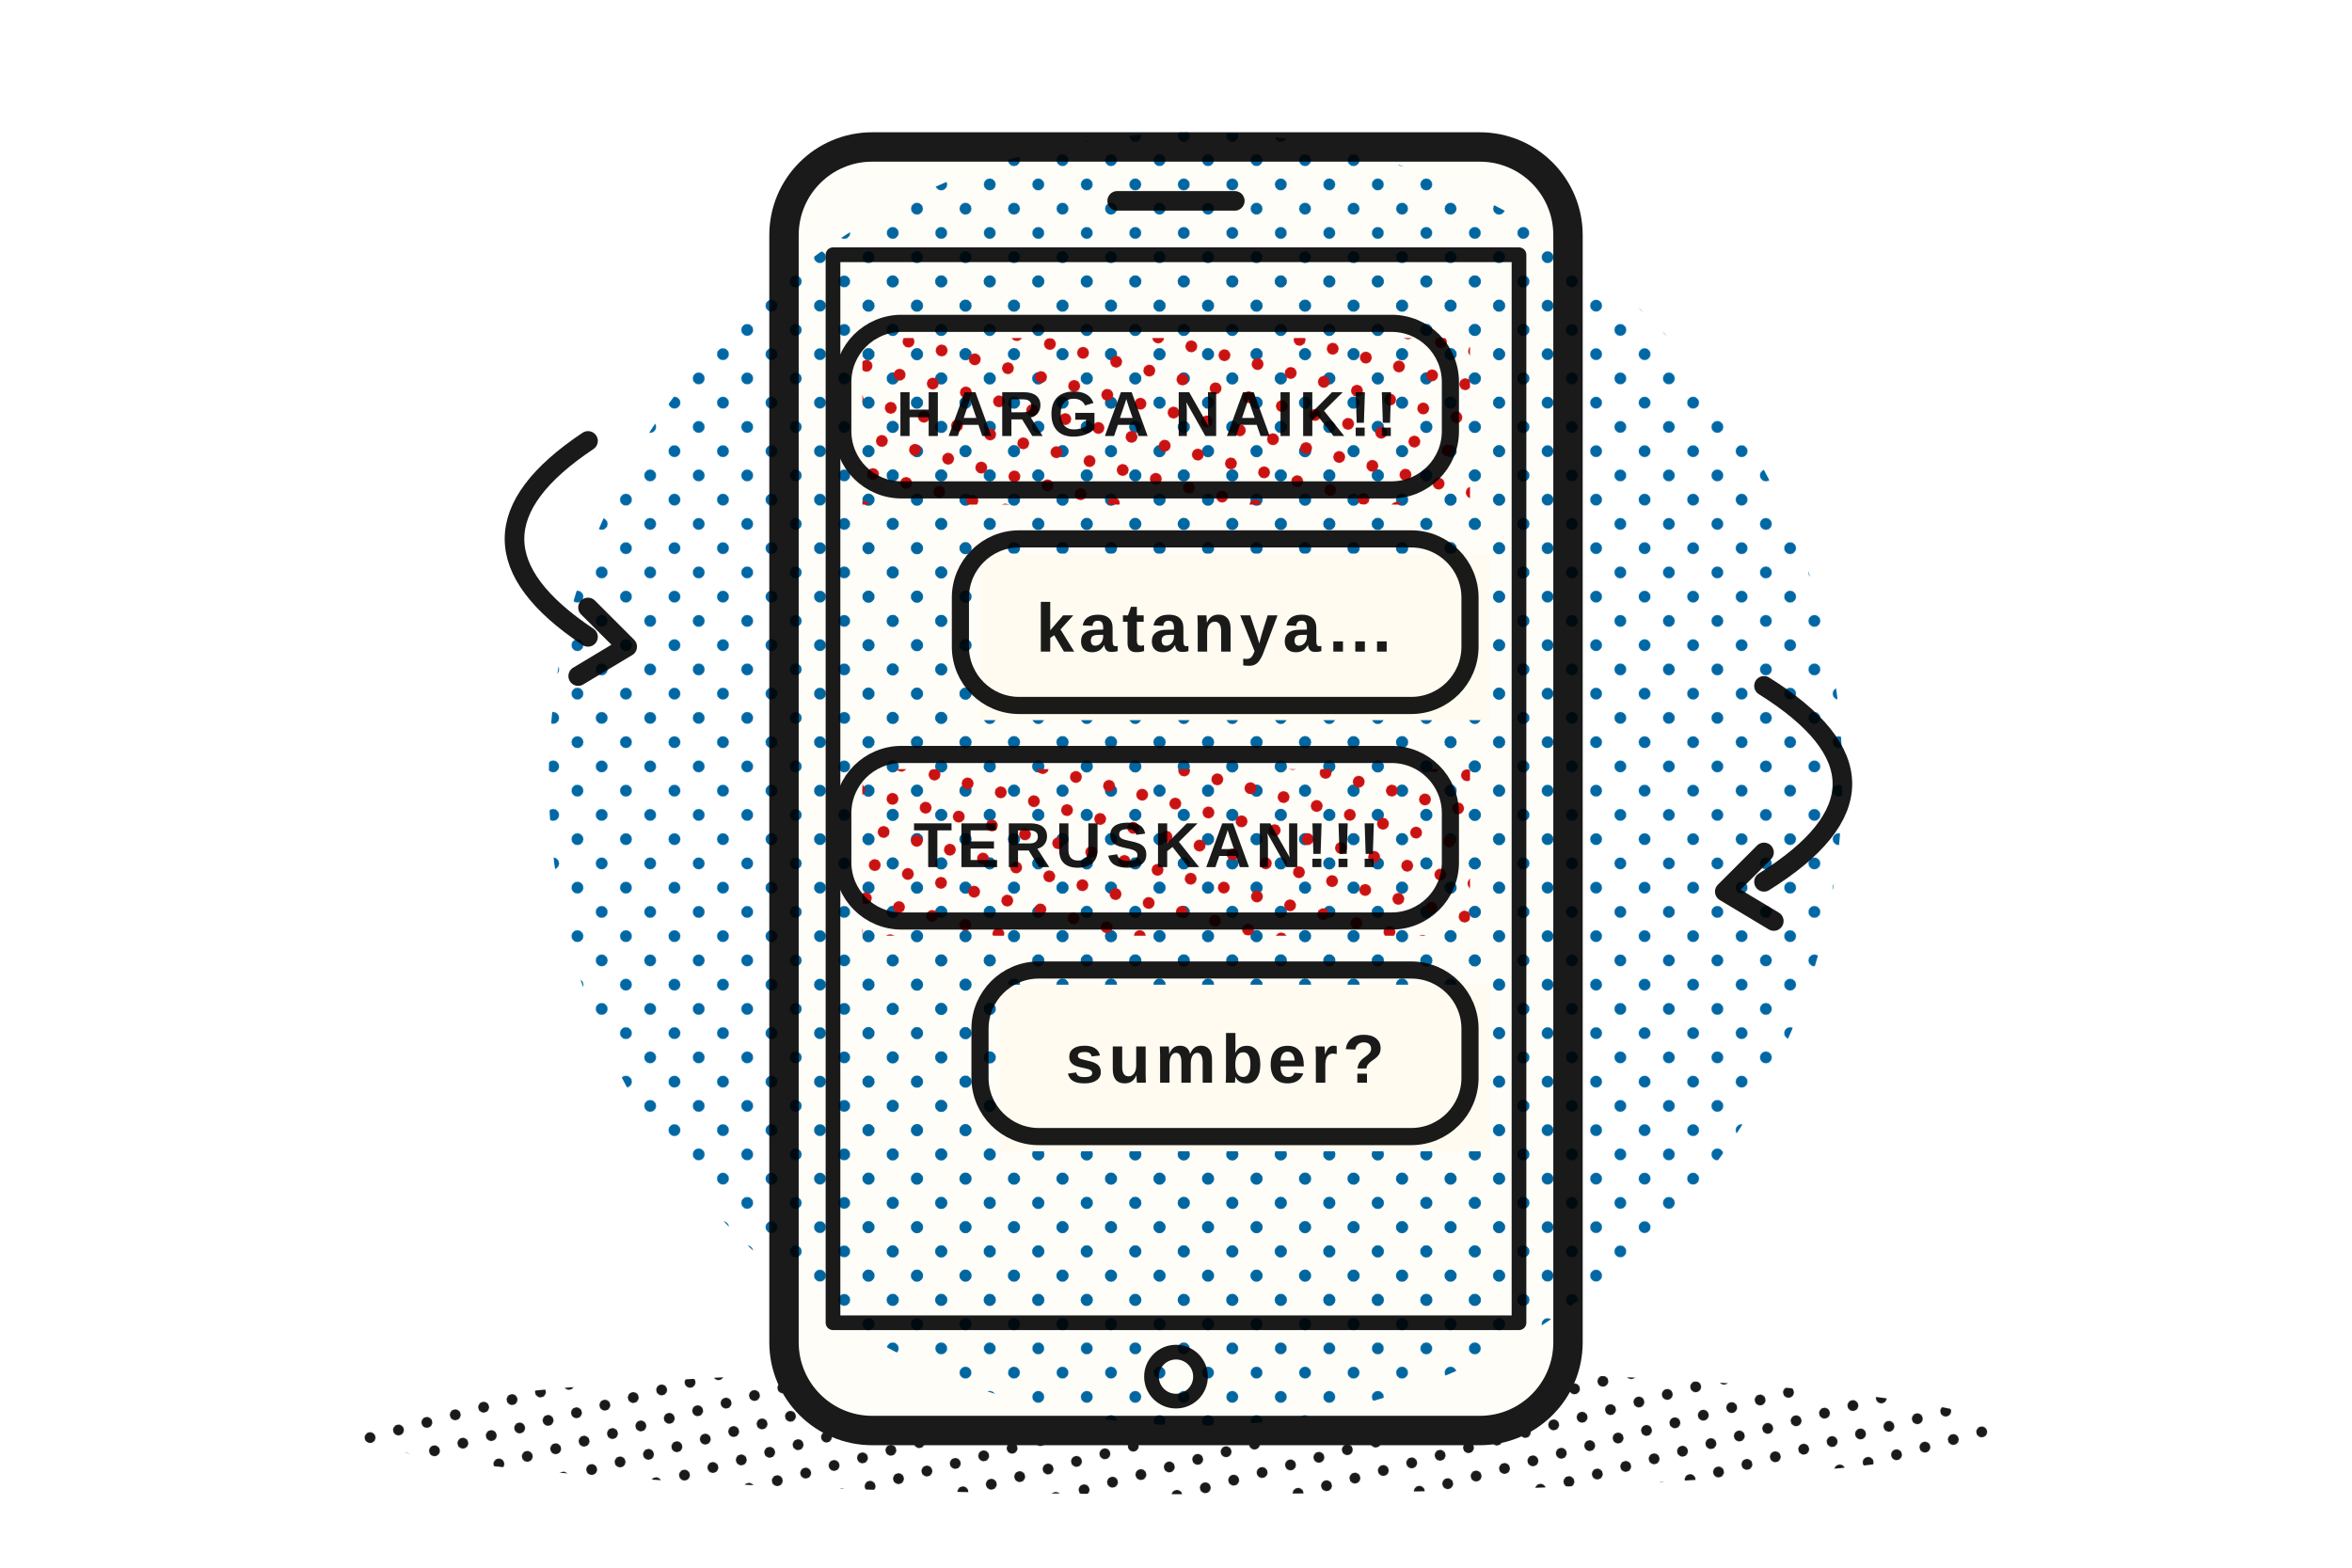
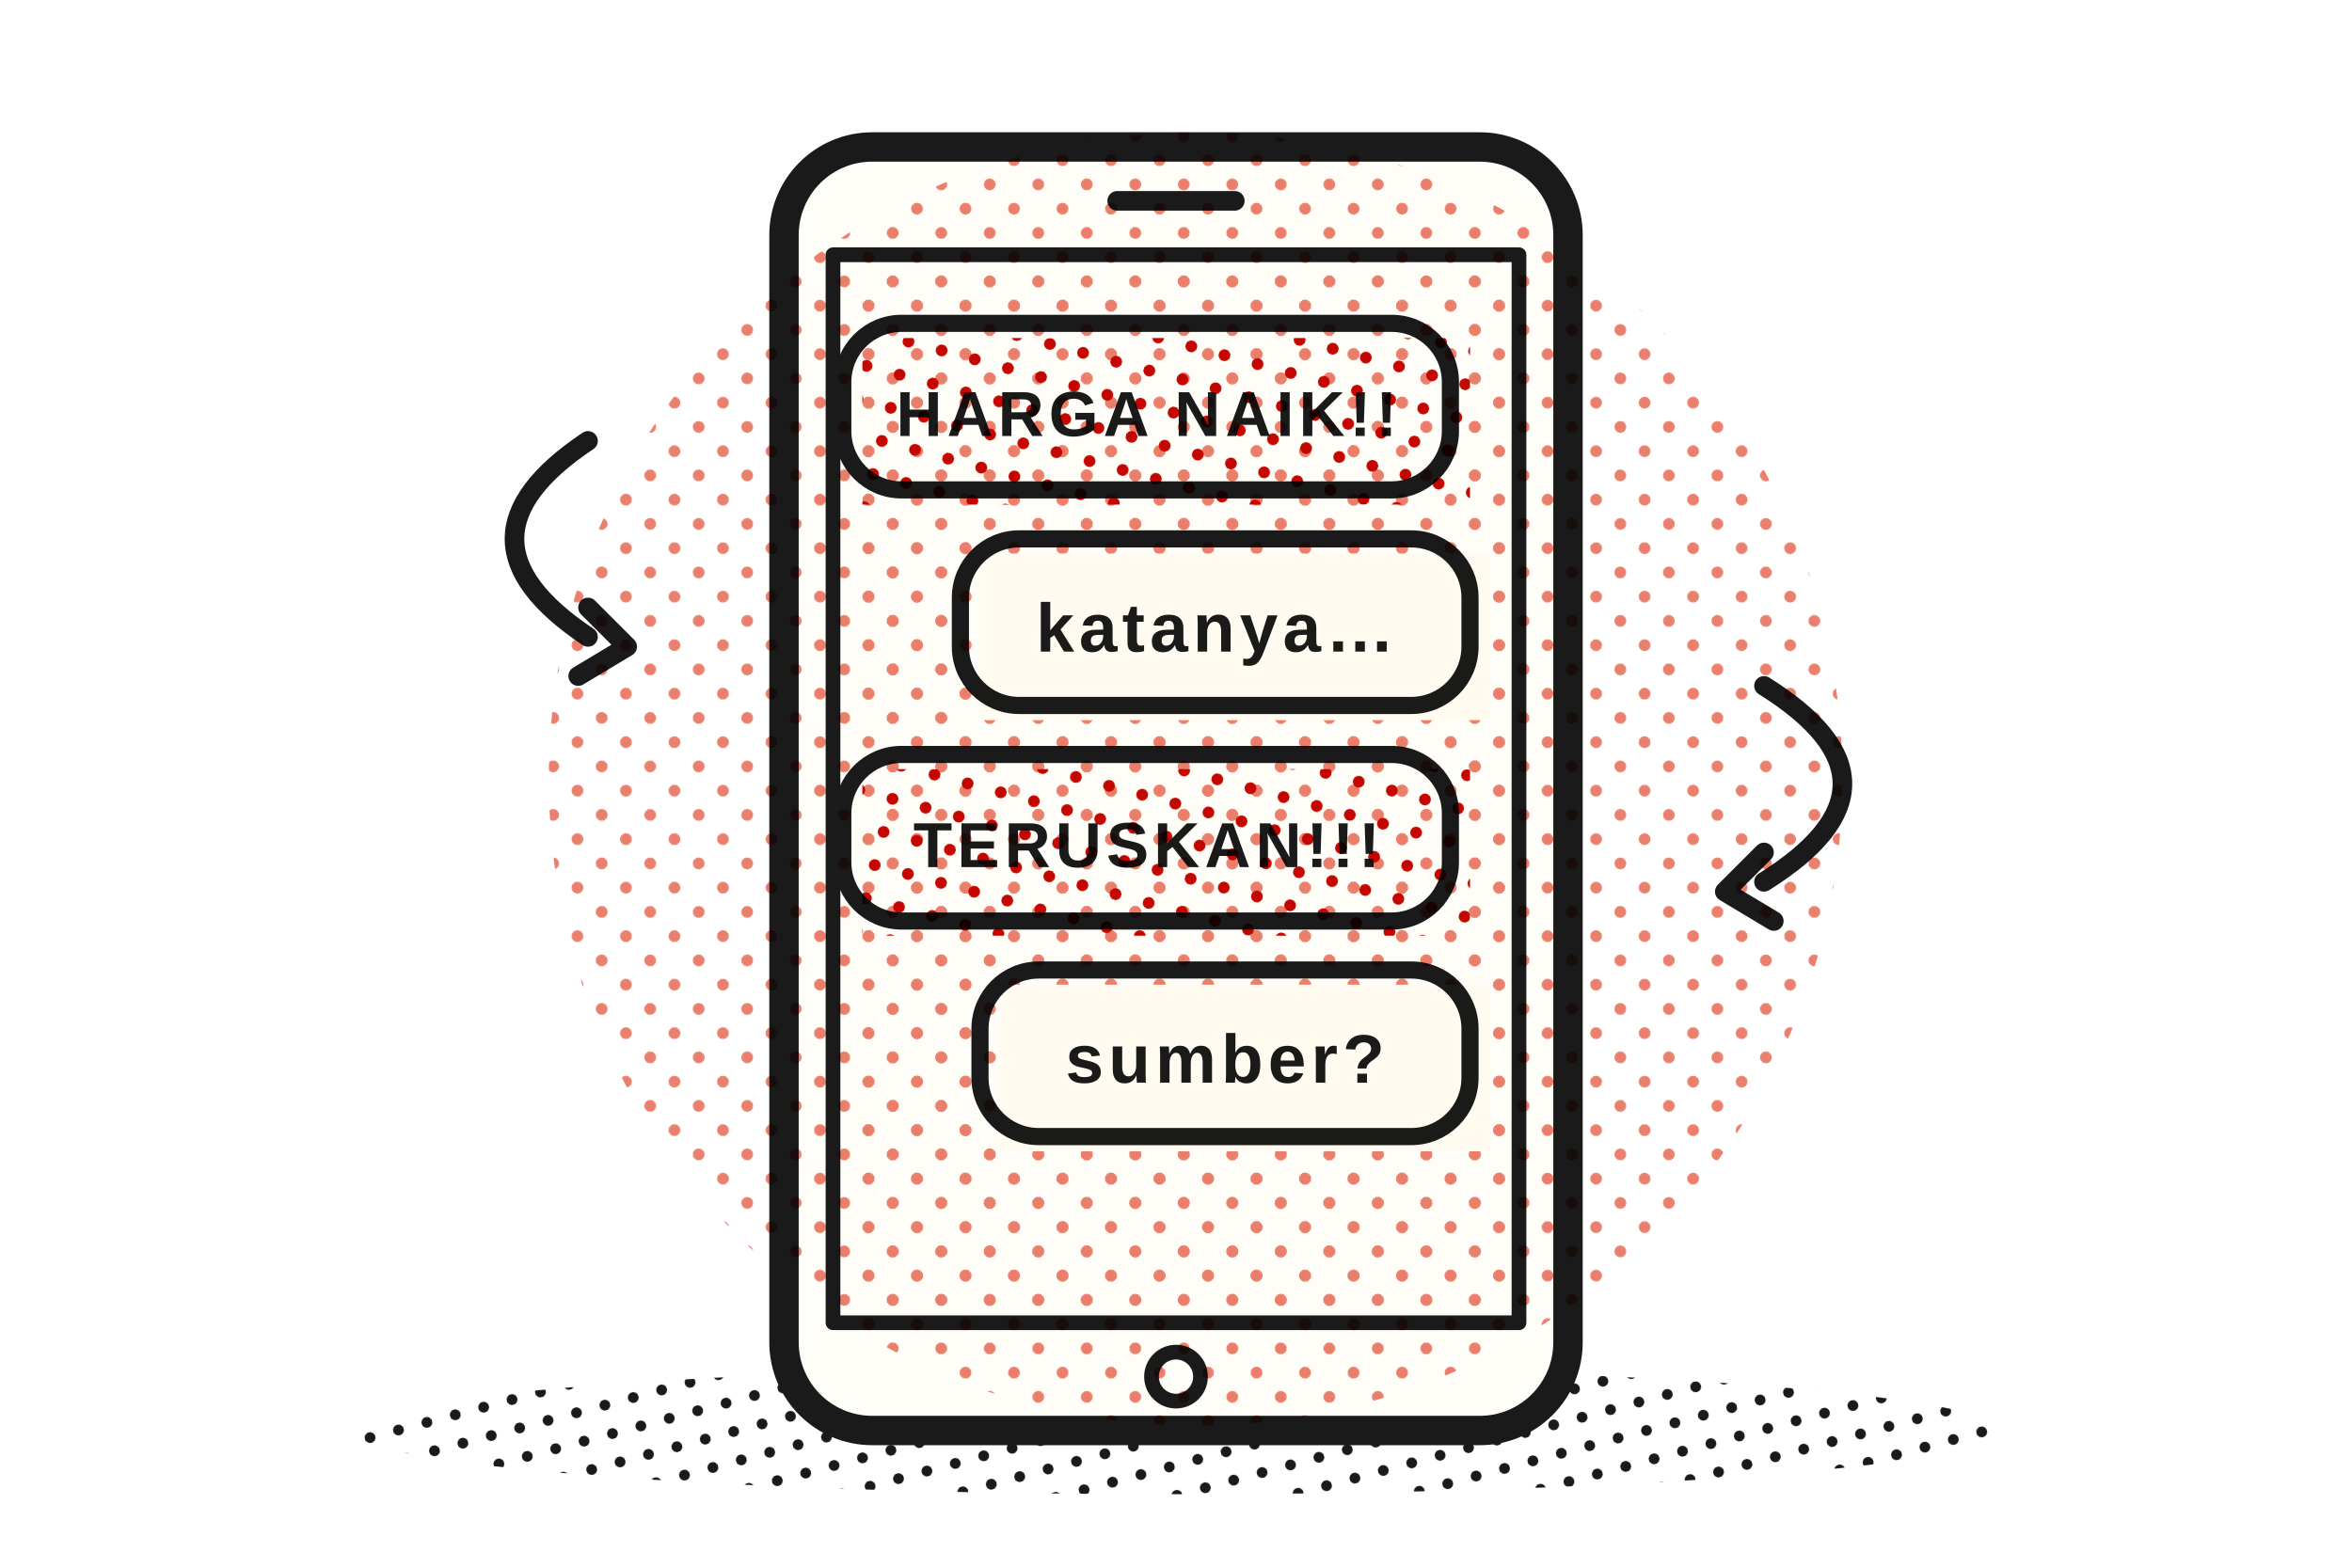
<svg xmlns="http://www.w3.org/2000/svg" viewBox="0 0 480 320" width="480" height="320" role="img" aria-labelledby="t">
  <defs>
    <pattern id="ht-red" width="7" height="7" patternUnits="userSpaceOnUse" patternTransform="rotate(15)">
-       <circle cx="3.5" cy="3.5" r="2.1" fill="#c91212" />
+       <circle cx="3.5" cy="3.5" r="2.1" fill="#c30700" />
    </pattern>
    <pattern id="ht-red-light" width="7" height="7" patternUnits="userSpaceOnUse" patternTransform="rotate(15)">
-       <circle cx="3.5" cy="3.5" r="1.2" fill="#c91212" />
+       <circle cx="3.5" cy="3.5" r="1.2" fill="#c30700" />
    </pattern>
-     <pattern id="ht-blue" width="7" height="7" patternUnits="userSpaceOnUse" patternTransform="rotate(45)">
-       <circle cx="3.5" cy="3.5" r="2.1" fill="#0067a5" />
+     <pattern id="ht-pink" width="7" height="7" patternUnits="userSpaceOnUse" patternTransform="rotate(45)">
+       <circle cx="3.5" cy="3.5" r="2.1" fill="#e9806e" />
    </pattern>
-     <pattern id="ht-blue-light" width="7" height="7" patternUnits="userSpaceOnUse" patternTransform="rotate(45)">
-       <circle cx="3.5" cy="3.5" r="1.2" fill="#0067a5" />
+     <pattern id="ht-pink-light" width="7" height="7" patternUnits="userSpaceOnUse" patternTransform="rotate(45)">
+       <circle cx="3.5" cy="3.5" r="1.2" fill="#e9806e" />
    </pattern>
    <pattern id="ht-ink" width="6" height="6" patternUnits="userSpaceOnUse" patternTransform="rotate(75)">
      <circle cx="3" cy="3" r="1.1" fill="#1a1a1a" />
    </pattern>
    <pattern id="hatch-ink" width="8" height="8" patternUnits="userSpaceOnUse" patternTransform="rotate(45)">
      <rect width="2.2" height="8" fill="#1a1a1a" />
    </pattern>
    <pattern id="hatch-red" width="8" height="8" patternUnits="userSpaceOnUse" patternTransform="rotate(-45)">
-       <rect width="2.6" height="8" fill="#c91212" />
+       <rect width="2.6" height="8" fill="#c30700" />
    </pattern>
  </defs>
  <g transform="translate(4 3)" style="mix-blend-mode:multiply">
-     <circle cx="240" cy="156" r="132" fill="url(#ht-blue-light)" />
-     <rect x="170" y="52" width="140" height="218" fill="url(#ht-blue-light)" />
+     <circle cx="240" cy="156" r="132" fill="url(#ht-pink-light)" />
+     <rect x="170" y="52" width="140" height="218" fill="url(#ht-pink-light)" />
    <rect x="172" y="66" width="124" height="34" fill="url(#ht-red-light)" />
    <rect x="196" y="110" width="104" height="34" fill="#fffdf8" />
    <rect x="172" y="154" width="124" height="34" fill="url(#ht-red-light)" />
    <rect x="200" y="198" width="100" height="34" fill="#fffdf8" />
  </g>
  <g style="mix-blend-mode:multiply" stroke-linecap="round" stroke-linejoin="round">
    <ellipse cx="240" cy="292" rx="168" ry="13" fill="url(#ht-ink)" />
    <rect x="160" y="30" width="160" height="262" rx="18" fill="#fffdf8" stroke="#1a1a1a" stroke-width="6" />
    <rect x="170" y="52" width="140" height="218" fill="none" stroke="#1a1a1a" stroke-width="3" />
    <path d="M228 41 L252 41" fill="none" stroke="#1a1a1a" stroke-width="4" />
    <circle cx="240" cy="281" r="5" fill="none" stroke="#1a1a1a" stroke-width="3" />
    <rect x="172" y="66" width="124" height="34" rx="12" fill="none" stroke="#1a1a1a" stroke-width="3.5" />
    <text x="234" y="89" font-family="'Arial Narrow', 'Helvetica Neue', Arial, sans-serif" font-weight="800" font-size="13" text-anchor="middle" fill="#1a1a1a" letter-spacing="1">HARGA NAIK!!</text>
    <rect x="196" y="110" width="104" height="34" rx="12" fill="none" stroke="#1a1a1a" stroke-width="3.5" />
    <text x="248" y="133" font-family="'Arial Narrow', 'Helvetica Neue', Arial, sans-serif" font-weight="800" font-size="14" text-anchor="middle" fill="#1a1a1a" letter-spacing="1">katanya…</text>
    <rect x="172" y="154" width="124" height="34" rx="12" fill="none" stroke="#1a1a1a" stroke-width="3.5" />
    <text x="234" y="177" font-family="'Arial Narrow', 'Helvetica Neue', Arial, sans-serif" font-weight="800" font-size="13" text-anchor="middle" fill="#1a1a1a" letter-spacing="1">TERUSKAN!!!</text>
    <rect x="200" y="198" width="100" height="34" rx="12" fill="none" stroke="#1a1a1a" stroke-width="3.5" />
    <text x="250" y="221" font-family="'Arial Narrow', 'Helvetica Neue', Arial, sans-serif" font-weight="800" font-size="14" text-anchor="middle" fill="#1a1a1a" letter-spacing="1">sumber?</text>
    <path d="M120 90 Q90 110 120 130 M118 138 L128 132 L120 124" fill="none" stroke="#1a1a1a" stroke-width="4" />
    <path d="M360 140 Q392 160 360 180 M362 188 L352 182 L360 174" fill="none" stroke="#1a1a1a" stroke-width="4" />
  </g>
</svg>
